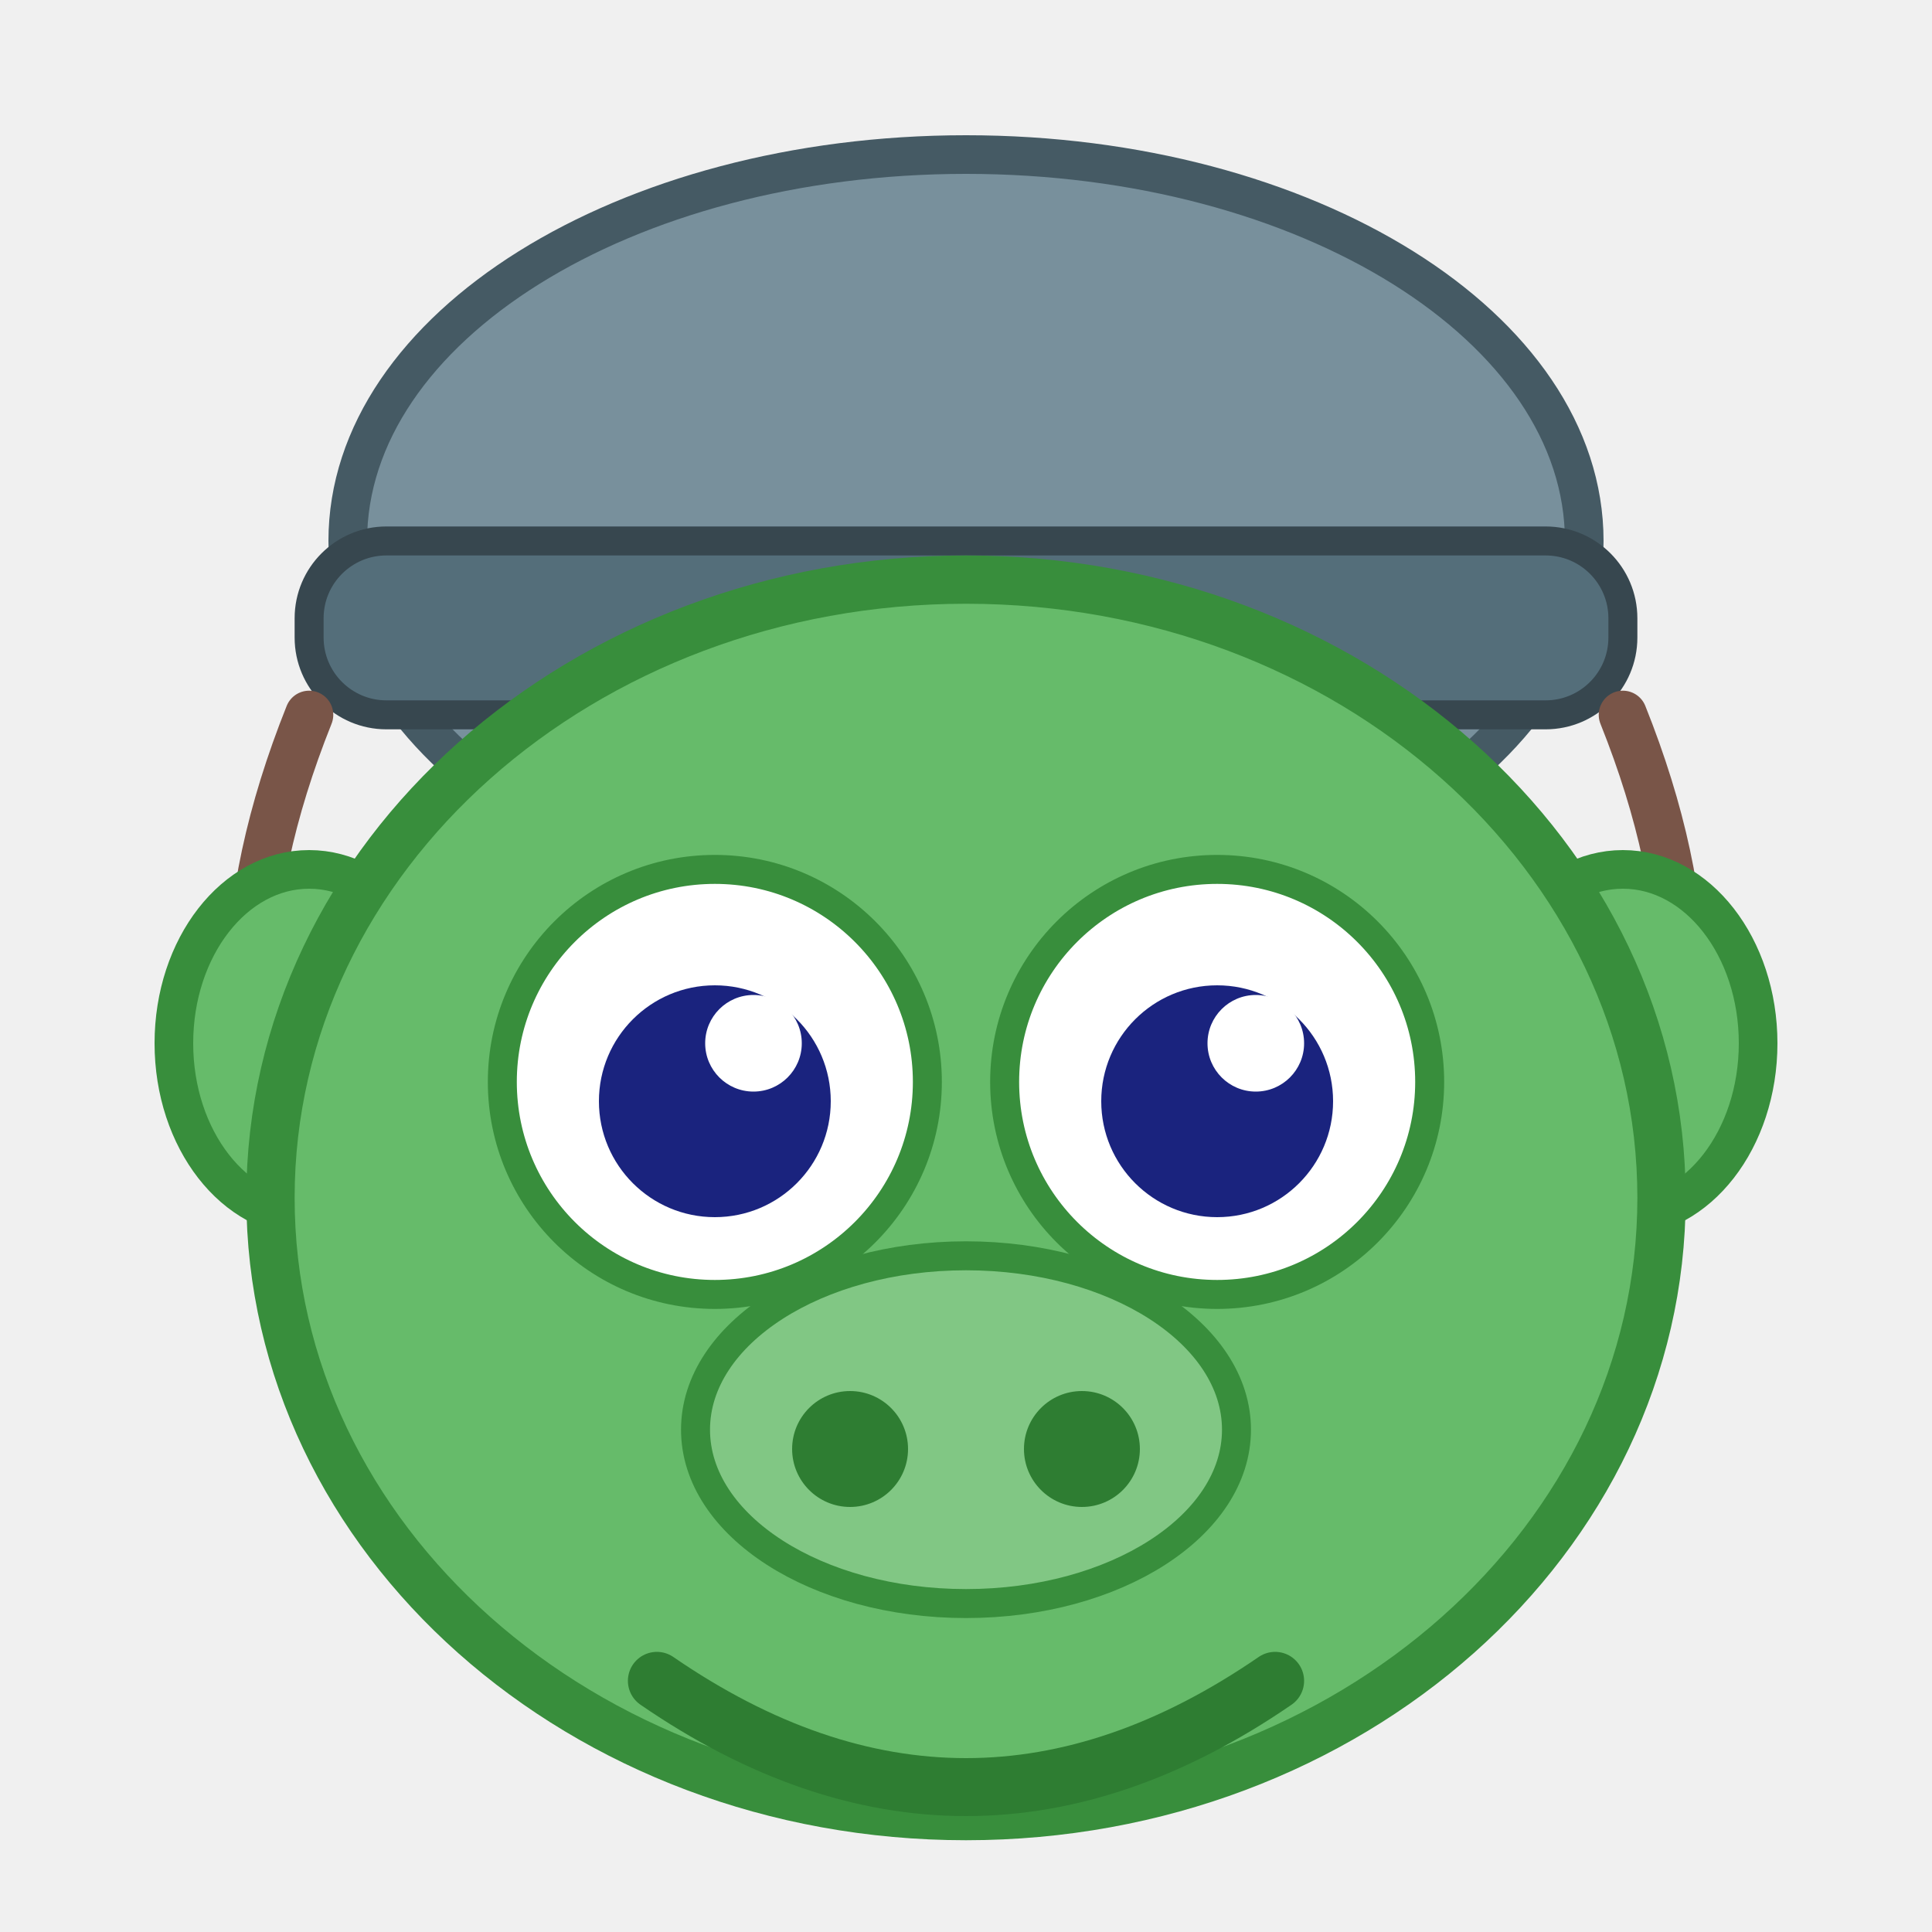
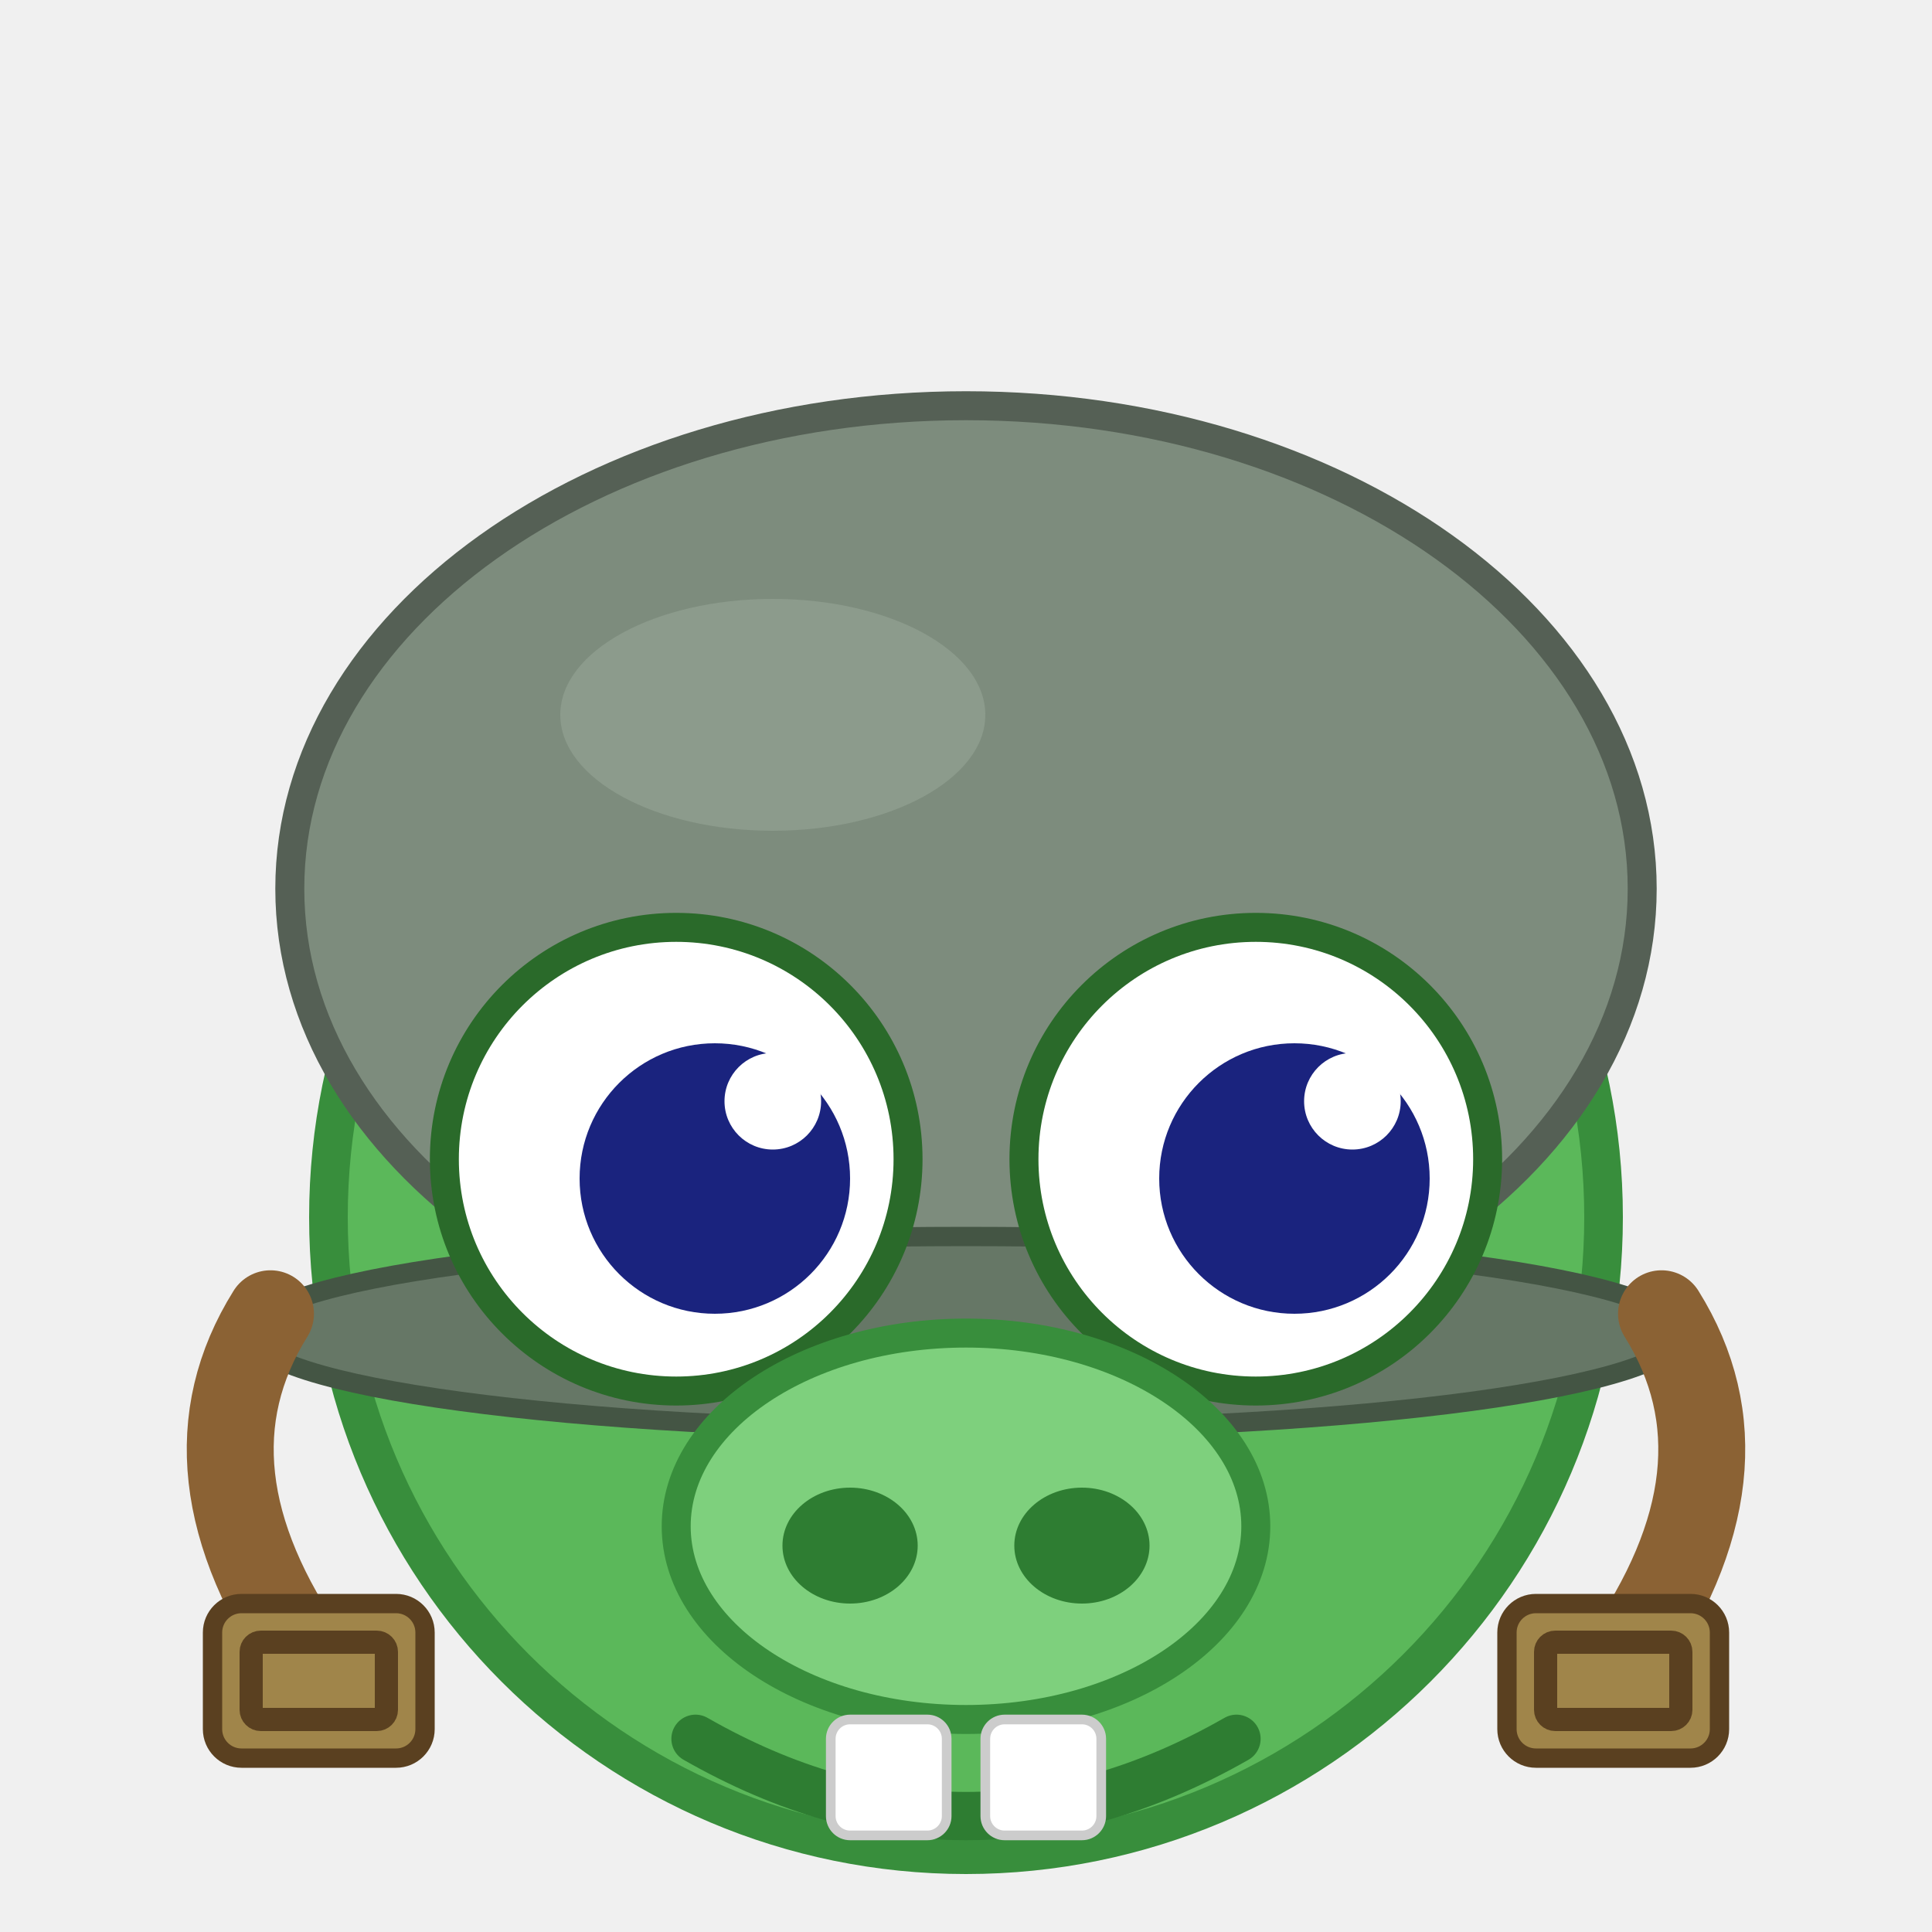
<svg xmlns="http://www.w3.org/2000/svg" viewBox="0 0 100 100">
-   <ellipse cx="50" cy="28" rx="32" ry="20" fill="#78909C" stroke="#455A64" stroke-width="2" />
-   <rect x="16" y="28" width="68" height="9" rx="4" fill="#546E7A" stroke="#37474F" stroke-width="1.5" />
-   <rect x="14" y="60" width="8" height="6" rx="1.5" fill="#5D4037" stroke="#3E2723" stroke-width="1" />
-   <rect x="78" y="60" width="8" height="6" rx="1.5" fill="#5D4037" stroke="#3E2723" stroke-width="1" />
-   <path d="M16 37 Q10 52 16 63" fill="none" stroke="#795548" stroke-width="2.5" stroke-linecap="round" />
-   <path d="M84 37 Q90 52 84 63" fill="none" stroke="#795548" stroke-width="2.5" stroke-linecap="round" />
-   <ellipse cx="16" cy="54" rx="7" ry="9" fill="#66BB6A" stroke="#388E3C" stroke-width="2" />
-   <ellipse cx="84" cy="54" rx="7" ry="9" fill="#66BB6A" stroke="#388E3C" stroke-width="2" />
-   <ellipse cx="50" cy="62" rx="36" ry="32" fill="#66BB6A" stroke="#388E3C" stroke-width="2.5" />
-   <circle cx="37" cy="56" r="11" fill="white" stroke="#388E3C" stroke-width="1.5" />
-   <circle cx="63" cy="56" r="11" fill="white" stroke="#388E3C" stroke-width="1.5" />
-   <circle cx="37" cy="57" r="6" fill="#1A237E" />
-   <circle cx="63" cy="57" r="6" fill="#1A237E" />
-   <circle cx="39" cy="54" r="2.5" fill="white" />
-   <circle cx="65" cy="54" r="2.5" fill="white" />
-   <ellipse cx="50" cy="74" rx="14" ry="9" fill="#81C784" stroke="#388E3C" stroke-width="1.5" />
-   <circle cx="44" cy="75" r="3" fill="#2E7D32" />
-   <circle cx="56" cy="75" r="3" fill="#2E7D32" />
-   <path d="M34 87 Q50 98 66 87" fill="none" stroke="#2E7D32" stroke-width="3" stroke-linecap="round" />
+   <circle cx="50" cy="63" r="33" fill="#5BB85A" stroke="#388E3C" stroke-width="2" />
+   <ellipse cx="50" cy="46" rx="35" ry="25" fill="#7D8C7D" stroke="#556055" stroke-width="1.5" />
+   <ellipse cx="40" cy="37" rx="11" ry="6" fill="#9EAD9E" opacity="0.45" />
+   <ellipse cx="50" cy="69" rx="37" ry="5" fill="#667766" stroke="#445544" stroke-width="1" />
+   <path d="M14 68 Q9 76 16 86" fill="none" stroke="#8B6234" stroke-width="4.5" stroke-linecap="round" />
+   <path d="M86 68 Q91 76 84 86" fill="none" stroke="#8B6234" stroke-width="4.5" stroke-linecap="round" />
+   <rect x="11" y="83" width="11" height="8" rx="1.5" fill="#A0854A" stroke="#5A4020" stroke-width="1" />
+   <rect x="13" y="85" width="7" height="4" rx="0.5" fill="none" stroke="#5A4020" stroke-width="1.2" />
+   <rect x="78" y="83" width="11" height="8" rx="1.5" fill="#A0854A" stroke="#5A4020" stroke-width="1" />
+   <rect x="80" y="85" width="7" height="4" rx="0.5" fill="none" stroke="#5A4020" stroke-width="1.2" />
+   <circle cx="35" cy="60" r="12" fill="white" stroke="#2A6A2A" stroke-width="1.5" />
+   <circle cx="37" cy="61" r="7" fill="#1A237E" />
+   <circle cx="40" cy="57" r="2.5" fill="white" />
+   <circle cx="65" cy="60" r="12" fill="white" stroke="#2A6A2A" stroke-width="1.5" />
+   <circle cx="67" cy="61" r="7" fill="#1A237E" />
+   <circle cx="70" cy="57" r="2.5" fill="white" />
+   <ellipse cx="50" cy="79" rx="15" ry="10" fill="#7ED07D" stroke="#388E3C" stroke-width="1.5" />
+   <ellipse cx="44" cy="80" rx="3.5" ry="3" fill="#2E7D32" />
+   <ellipse cx="56" cy="80" rx="3.5" ry="3" fill="#2E7D32" />
+   <path d="M36 90 Q50 98 64 90" fill="none" stroke="#2E7D32" stroke-width="2.5" stroke-linecap="round" />
+   <rect x="43" y="89" width="6" height="6" rx="1" fill="white" stroke="#CCCCCC" stroke-width="0.5" />
+   <rect x="51" y="89" width="6" height="6" rx="1" fill="white" stroke="#CCCCCC" stroke-width="0.5" />
</svg>
